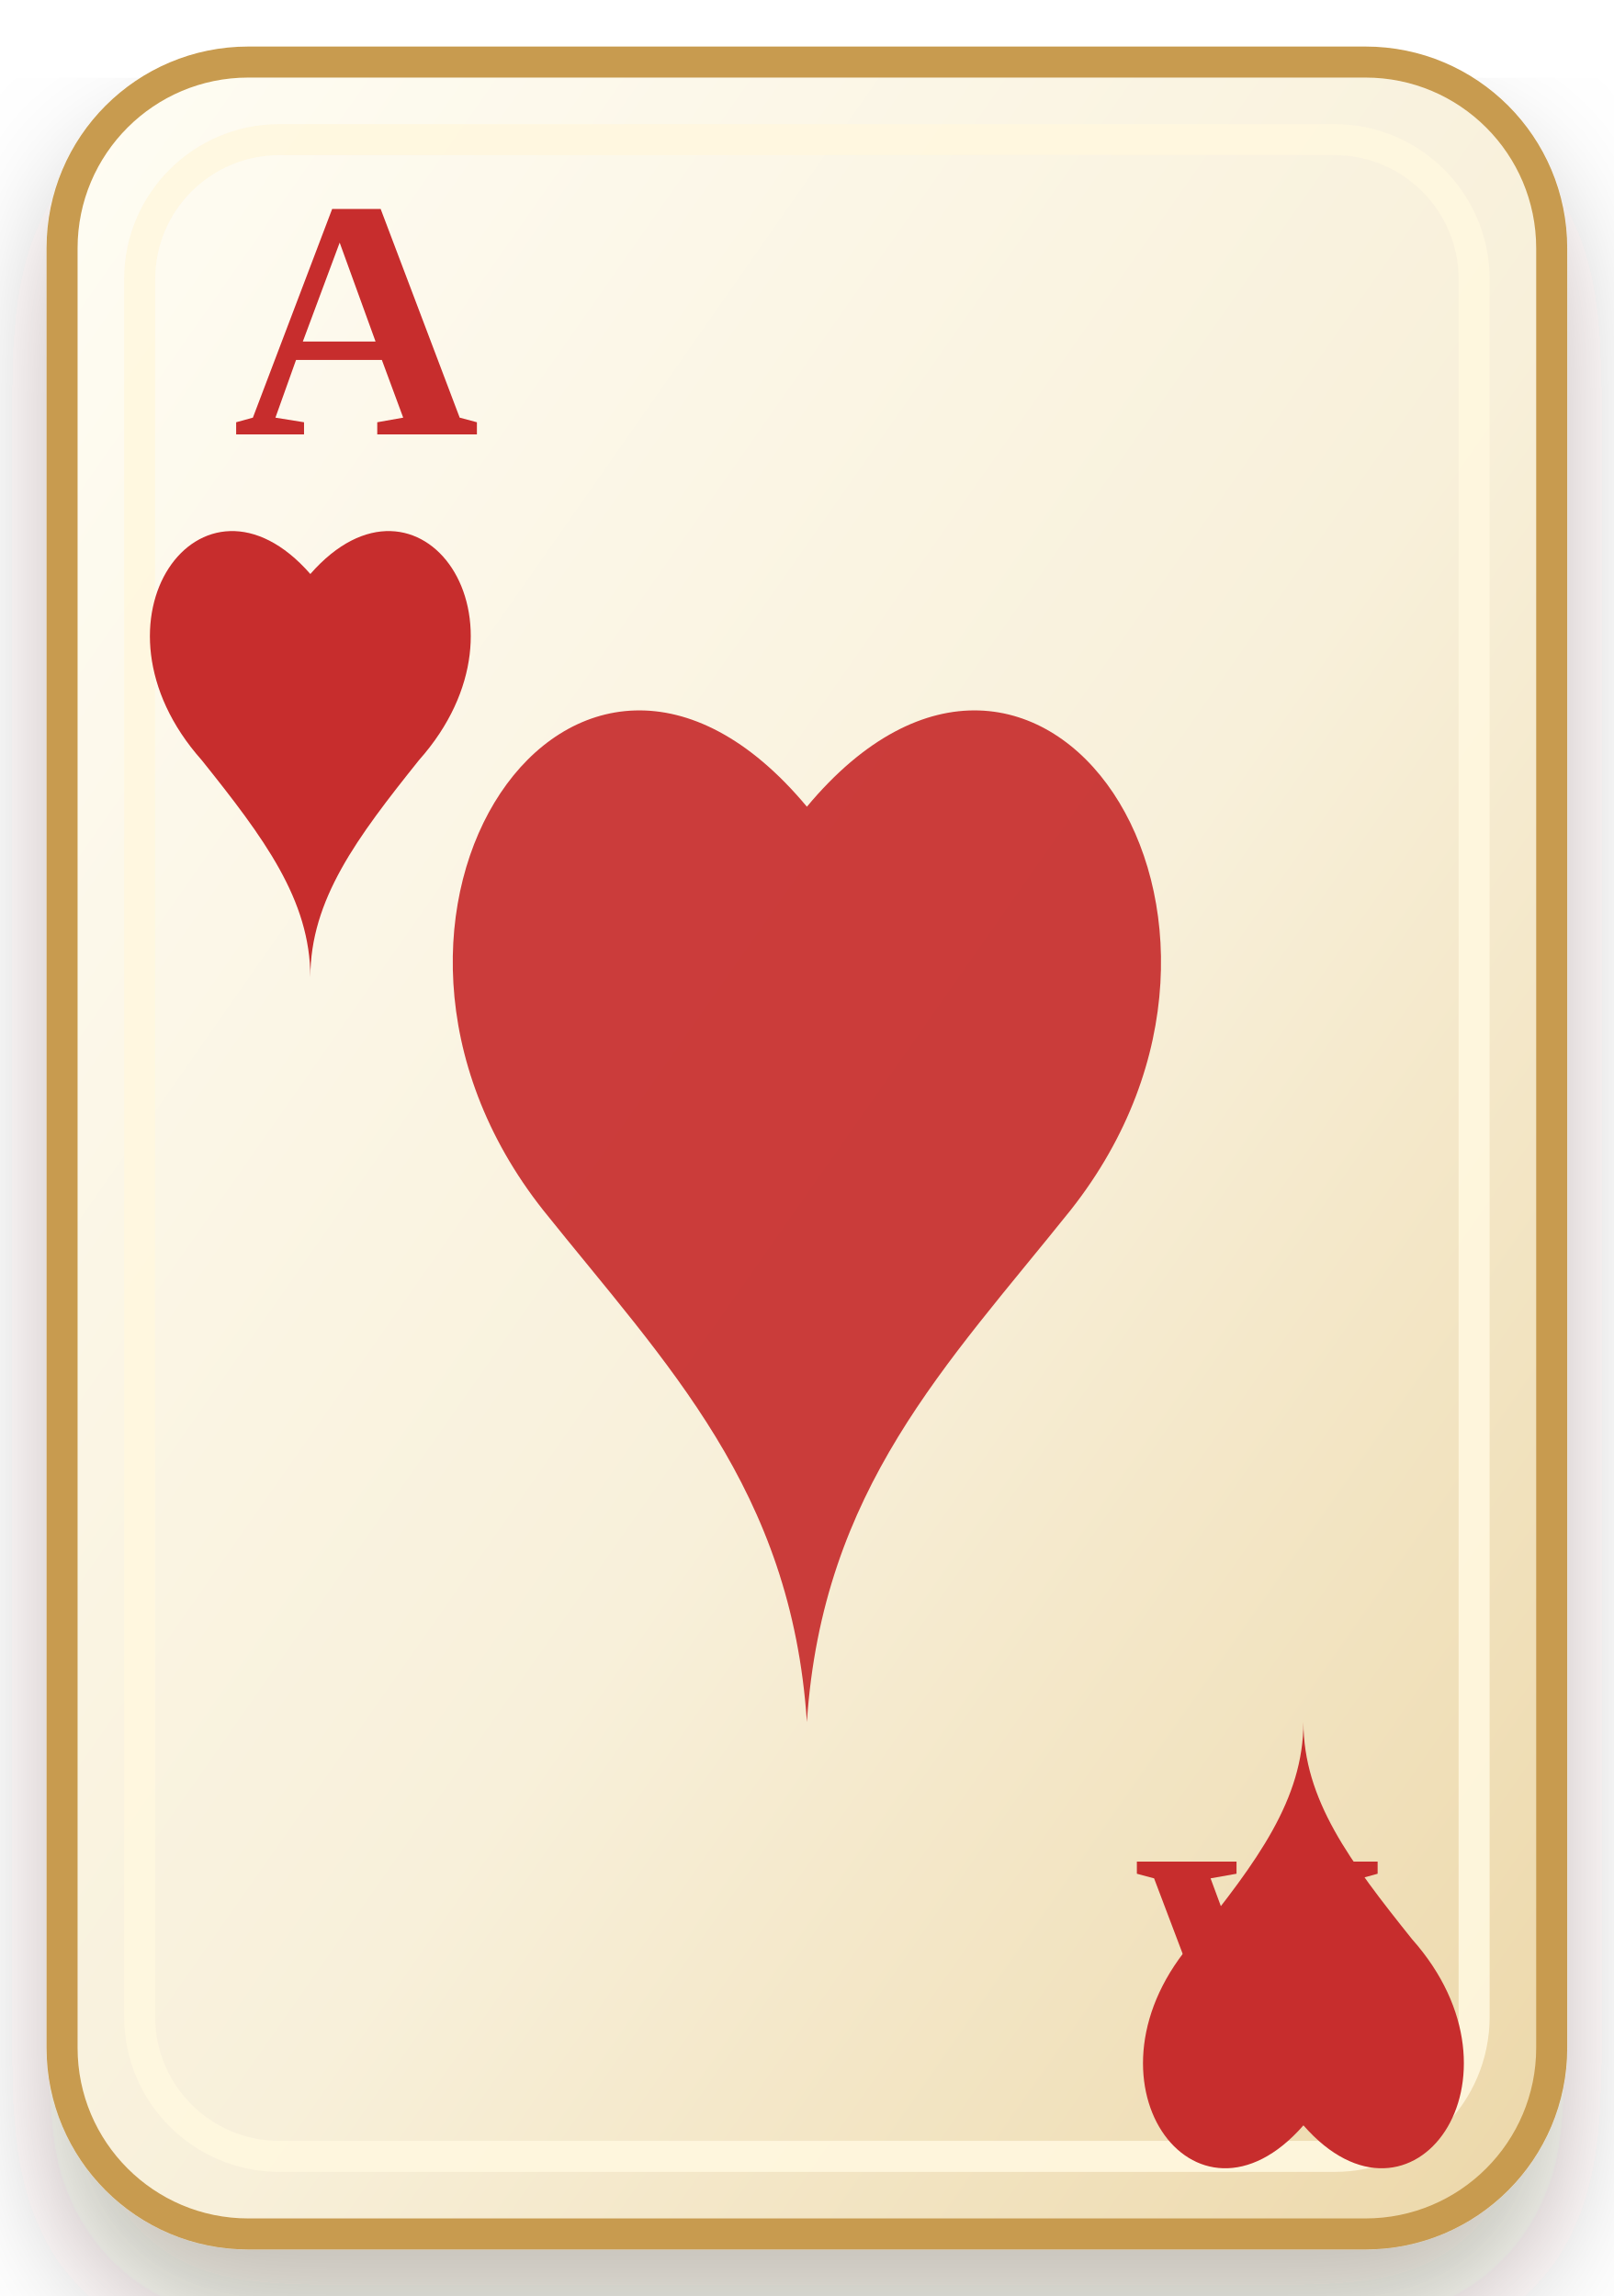
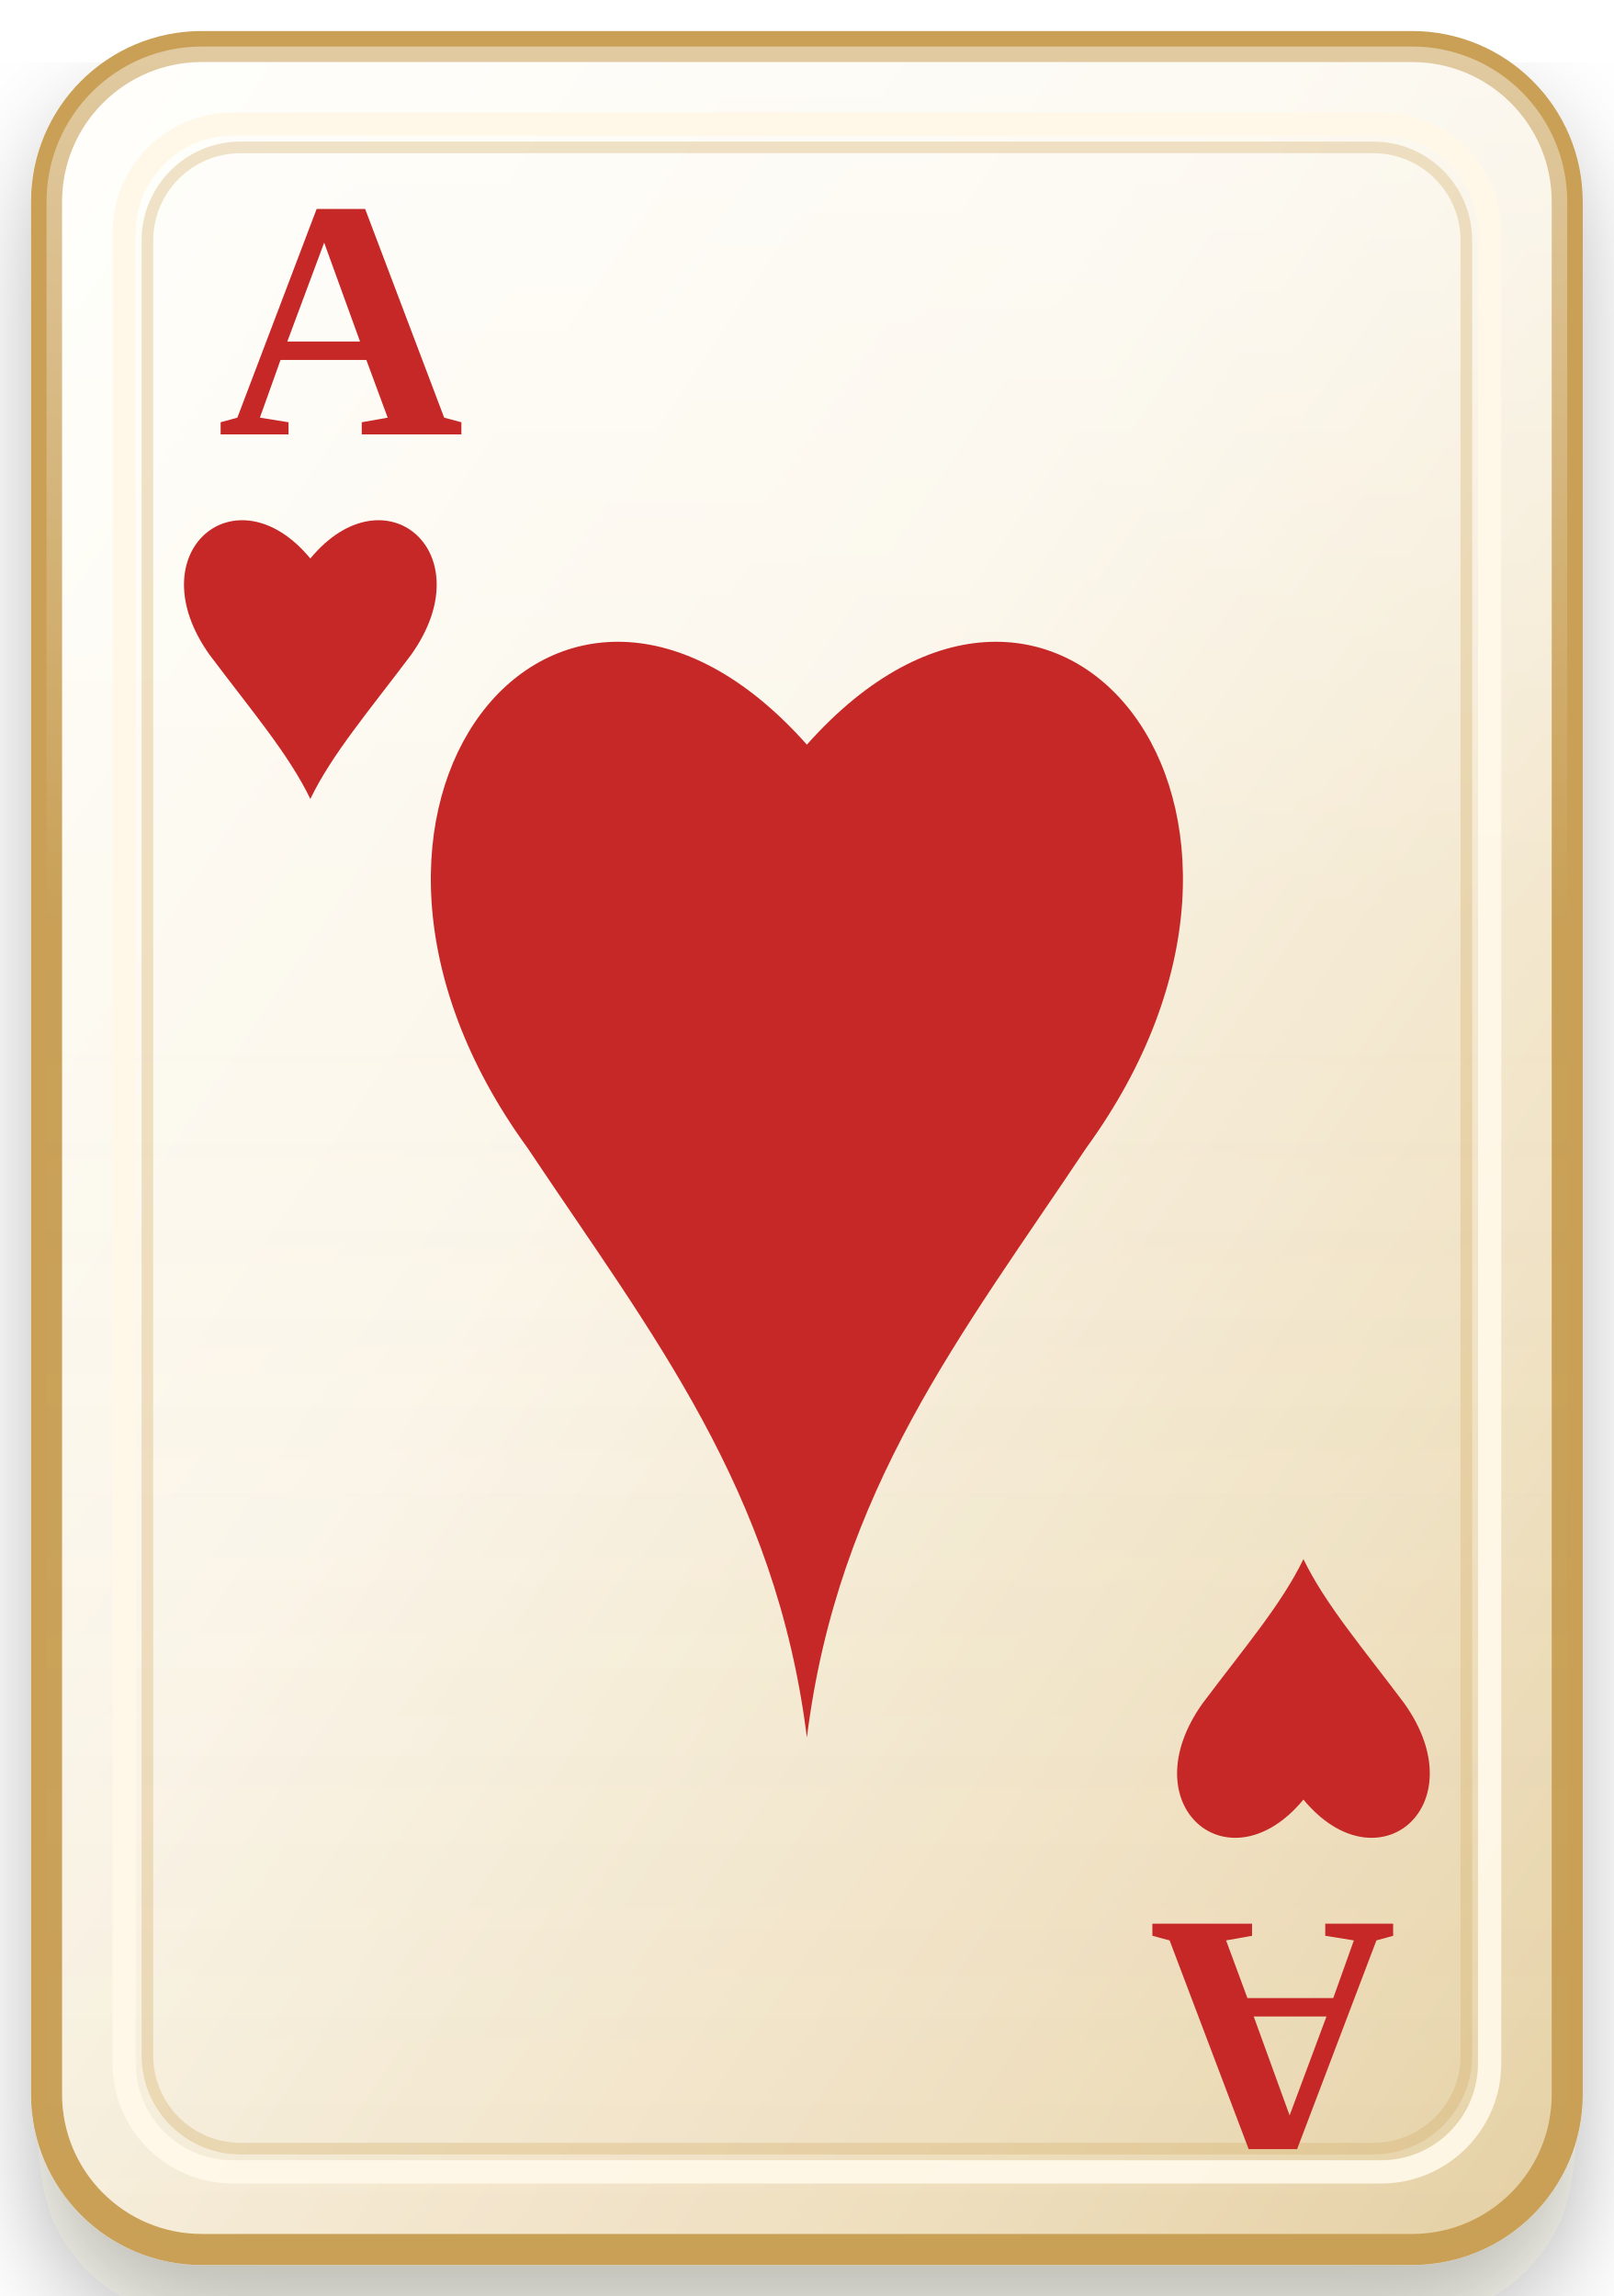
- <svg xmlns="http://www.w3.org/2000/svg" width="104" height="148" viewBox="0 0 104 148" role="img" aria-label="Dou Dizhu card front template">
+ <svg xmlns="http://www.w3.org/2000/svg" width="104" height="148" viewBox="0 0 104 148" role="img" aria-label="Dou Dizhu card front template — Ace of Hearts">
  <defs>
-     <linearGradient id="paper" x1="0" x2="1" y1="0" y2="1">
-       <stop offset="0" stop-color="#fffdf4" />
-       <stop offset="0.55" stop-color="#f8f0da" />
-       <stop offset="1" stop-color="#ecd7a8" />
+     <linearGradient id="paper" x1="0" y1="0" x2="1" y2="1">
+       <stop offset="0" stop-color="#fffef9" />
+       <stop offset="0.42" stop-color="#fbf6ea" />
+       <stop offset="0.78" stop-color="#f0e2c4" />
+       <stop offset="1" stop-color="#e6d3a8" />
    </linearGradient>
-     <filter id="shadow" x="-20%" y="-20%" width="140%" height="140%">
-       <feDropShadow dx="0" dy="5" stdDeviation="4" flood-color="#2b1604" flood-opacity=".28" />
+     <linearGradient id="paperSheen" x1="0" y1="0" x2="0" y2="1">
+       <stop offset="0" stop-color="#ffffff" stop-opacity=".45" />
+       <stop offset="0.4" stop-color="#ffffff" stop-opacity="0" />
+       <stop offset="1" stop-color="#c9a056" stop-opacity=".06" />
+     </linearGradient>
+     <filter id="shadow" x="-25%" y="-20%" width="150%" height="150%">
+       <feDropShadow dx="0" dy="4" stdDeviation="3.5" flood-color="#2a1608" flood-opacity=".30" />
    </filter>
  </defs>
-   <rect x="4" y="4" width="96" height="140" rx="12" fill="url(#paper)" stroke="#c89b4f" stroke-width="2" filter="url(#shadow)" />
-   <rect x="9" y="9" width="86" height="130" rx="9" fill="none" stroke="#fff7df" stroke-width="2" opacity=".9" />
-   <text x="15" y="28" font-family="Georgia, 'Times New Roman', serif" font-size="22" font-weight="800" fill="#c72d2d">A</text>
-   <path d="M20 37 C13 29 5 40 13 49 C17 54 20 58 20 63 C20 58 23 54 27 49 C35 40 27 29 20 37Z" fill="#c72d2d" />
-   <path d="M52 52 C37 34 20 59 35 78 C43 88 51 96 52 111 C53 96 61 88 69 78 C84 59 67 34 52 52Z" fill="#c72d2d" opacity=".92" />
-   <text x="89" y="120" font-family="Georgia, 'Times New Roman', serif" font-size="22" font-weight="800" fill="#c72d2d" transform="rotate(180 89 120)">A</text>
-   <path d="M84 111 C77 103 69 114 77 123 C81 128 84 132 84 137 C84 132 87 128 91 123 C99 114 91 103 84 111Z" fill="#c72d2d" transform="rotate(180 84 124)" />
+   <rect x="3" y="3" width="98" height="142" rx="10" fill="url(#paper)" stroke="#c9a056" stroke-width="2" filter="url(#shadow)" />
+   <rect x="3" y="3" width="98" height="142" rx="10" fill="url(#paperSheen)" pointer-events="none" />
+   <rect x="8" y="8" width="88" height="132" rx="7" fill="none" stroke="#fff8e8" stroke-width="1.5" opacity=".95" />
+   <rect x="9.5" y="9.5" width="85" height="129" rx="6" fill="none" stroke="#d4b06a" stroke-width=".75" opacity=".35" />
+   <g fill="#c62828">
+     <text x="14" y="28" font-family="Georgia, Times New Roman, serif" font-size="22" font-weight="700">A</text>
+     <path d="M20 36 C15.2 30.2 8.8 35.6 13.5 42.2 C16.2 45.8 18.6 48.6 20 51.5 C21.4 48.6 23.8 45.8 26.5 42.2 C31.2 35.6 24.8 30.2 20 36Z" />
+   </g>
+   <path d="M52 48 C36 30 18 52 34 74 C42 86 50 96 52 112 C54 96 62 86 70 74 C86 52 68 30 52 48Z" fill="#c62828" />
+   <g fill="#c62828" transform="rotate(180 84 118)">
+     <text x="78" y="112" font-family="Georgia, Times New Roman, serif" font-size="22" font-weight="700">A</text>
+     <path d="M84 120 C79.2 114.2 72.8 119.6 77.5 126.2 C80.2 129.8 82.6 132.6 84 135.5 C85.4 132.6 87.8 129.8 90.5 126.2 C95.2 119.6 88.8 114.2 84 120Z" />
+   </g>
</svg>
